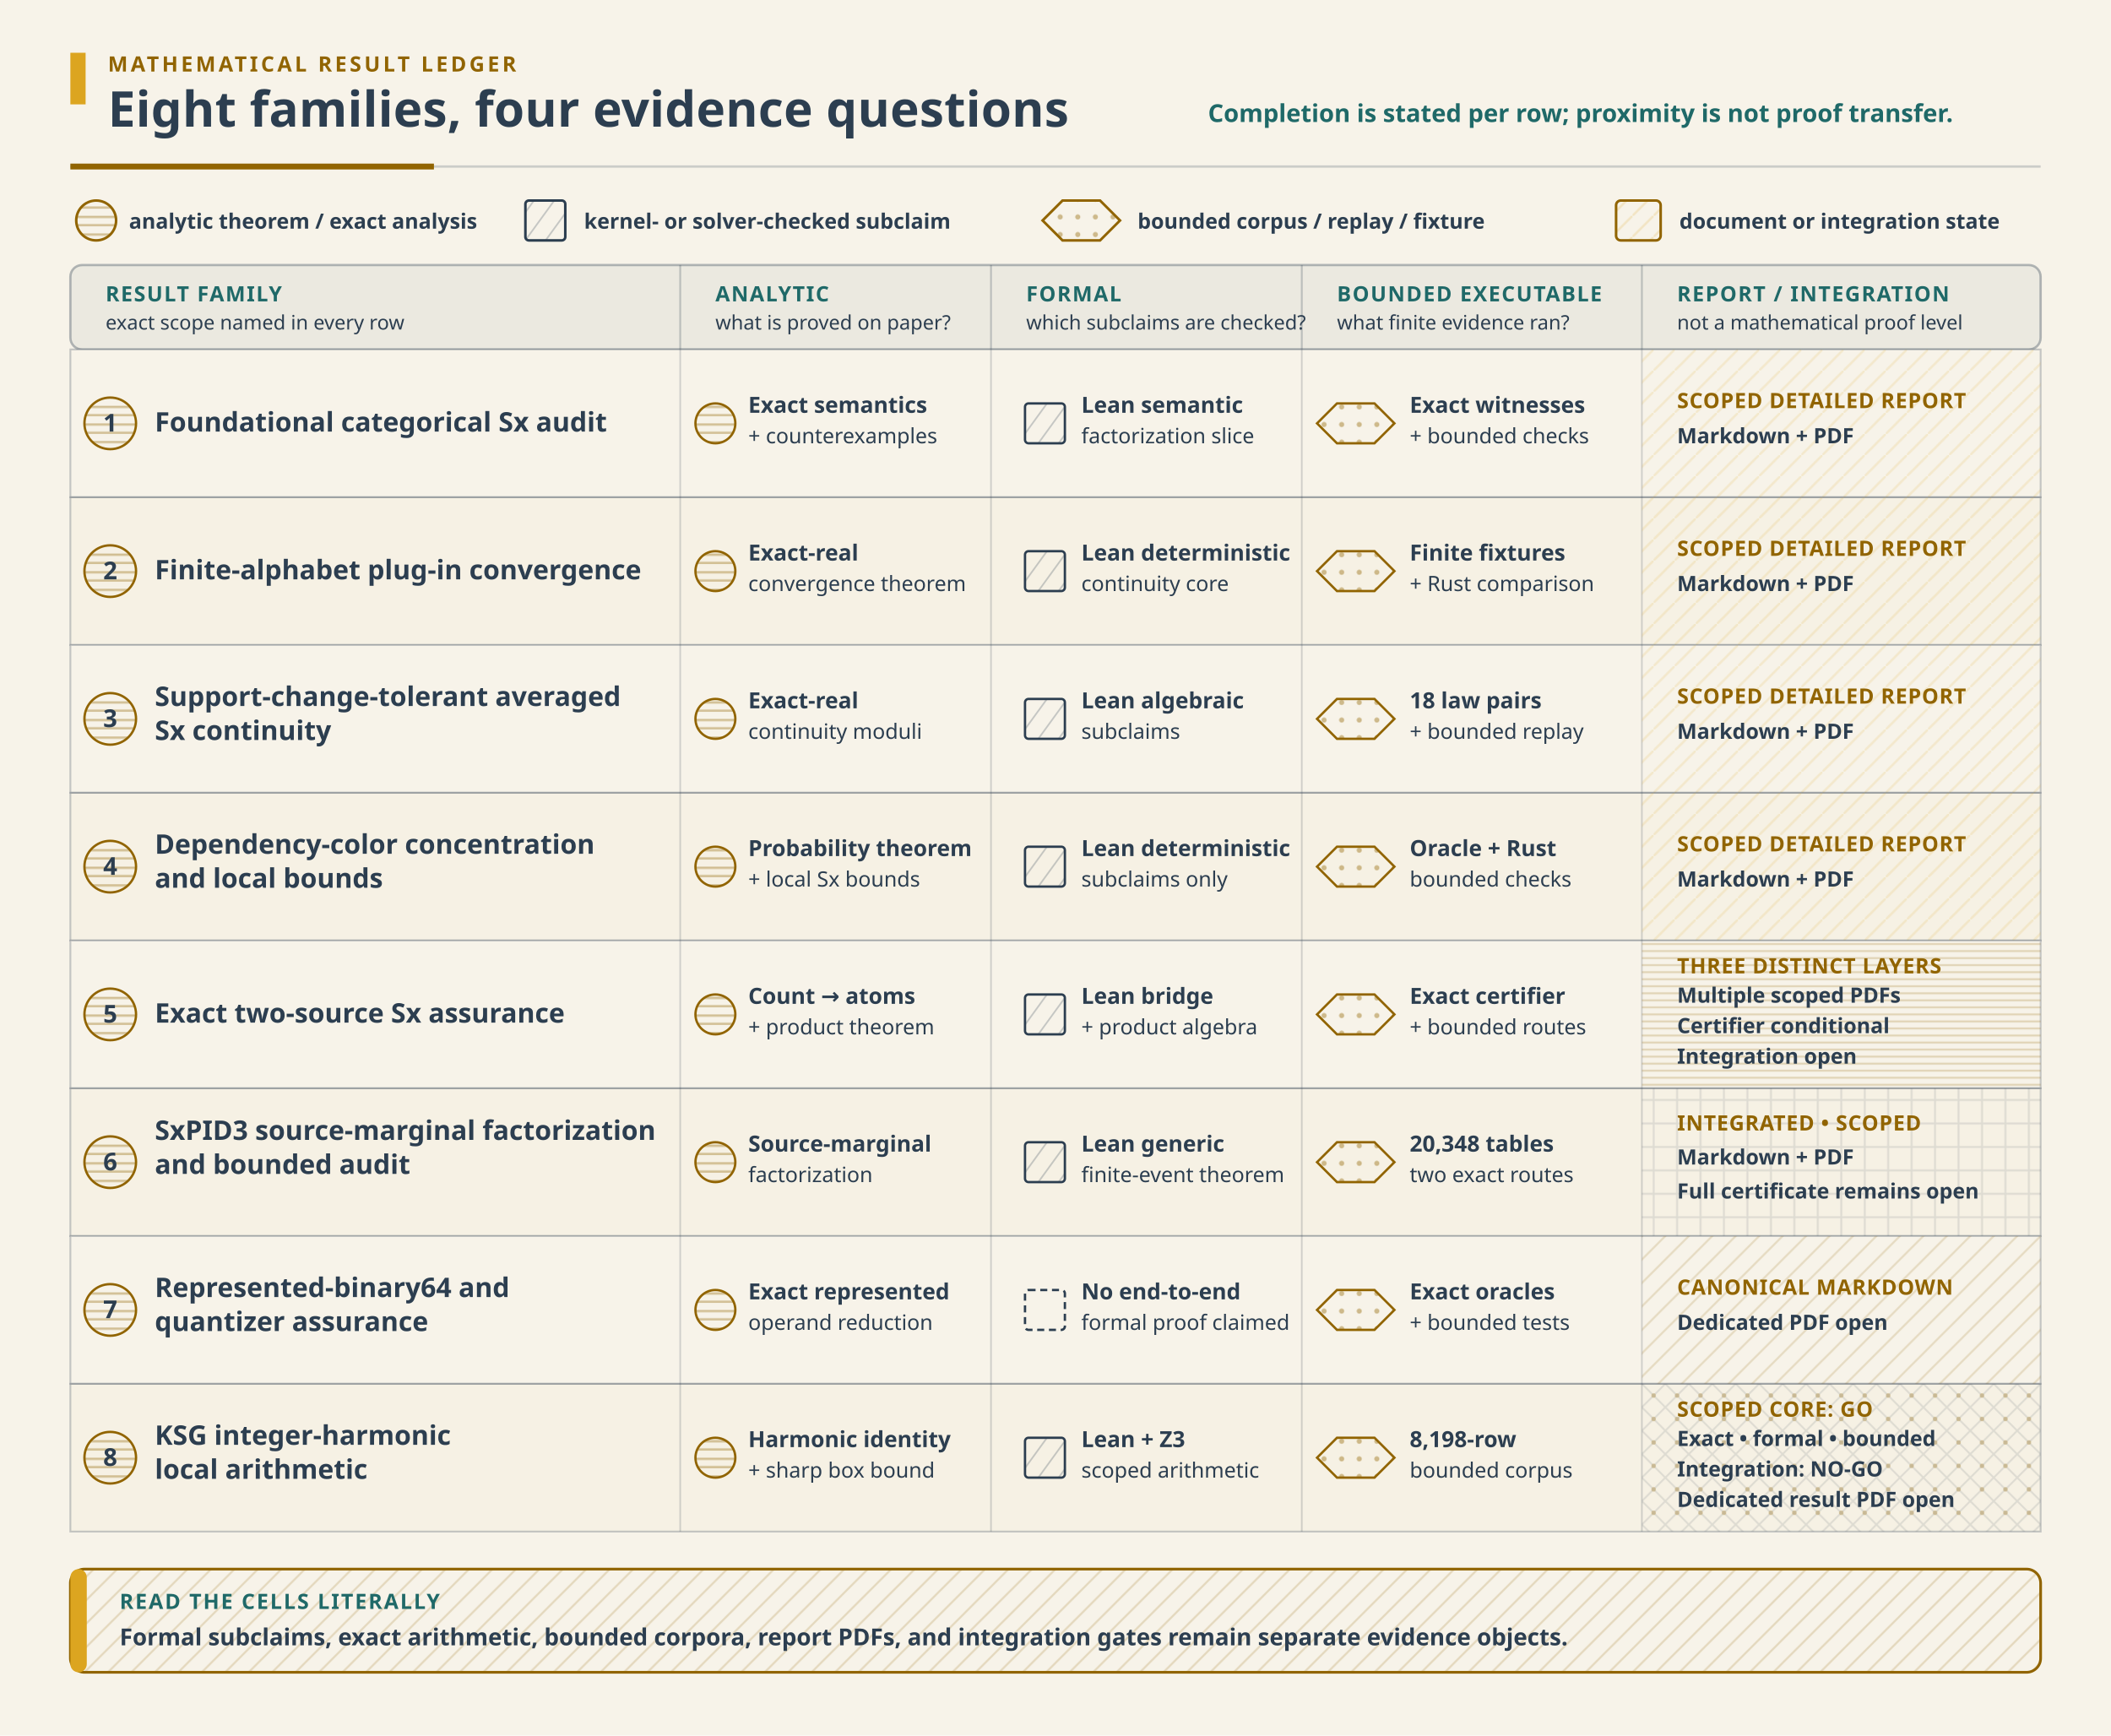
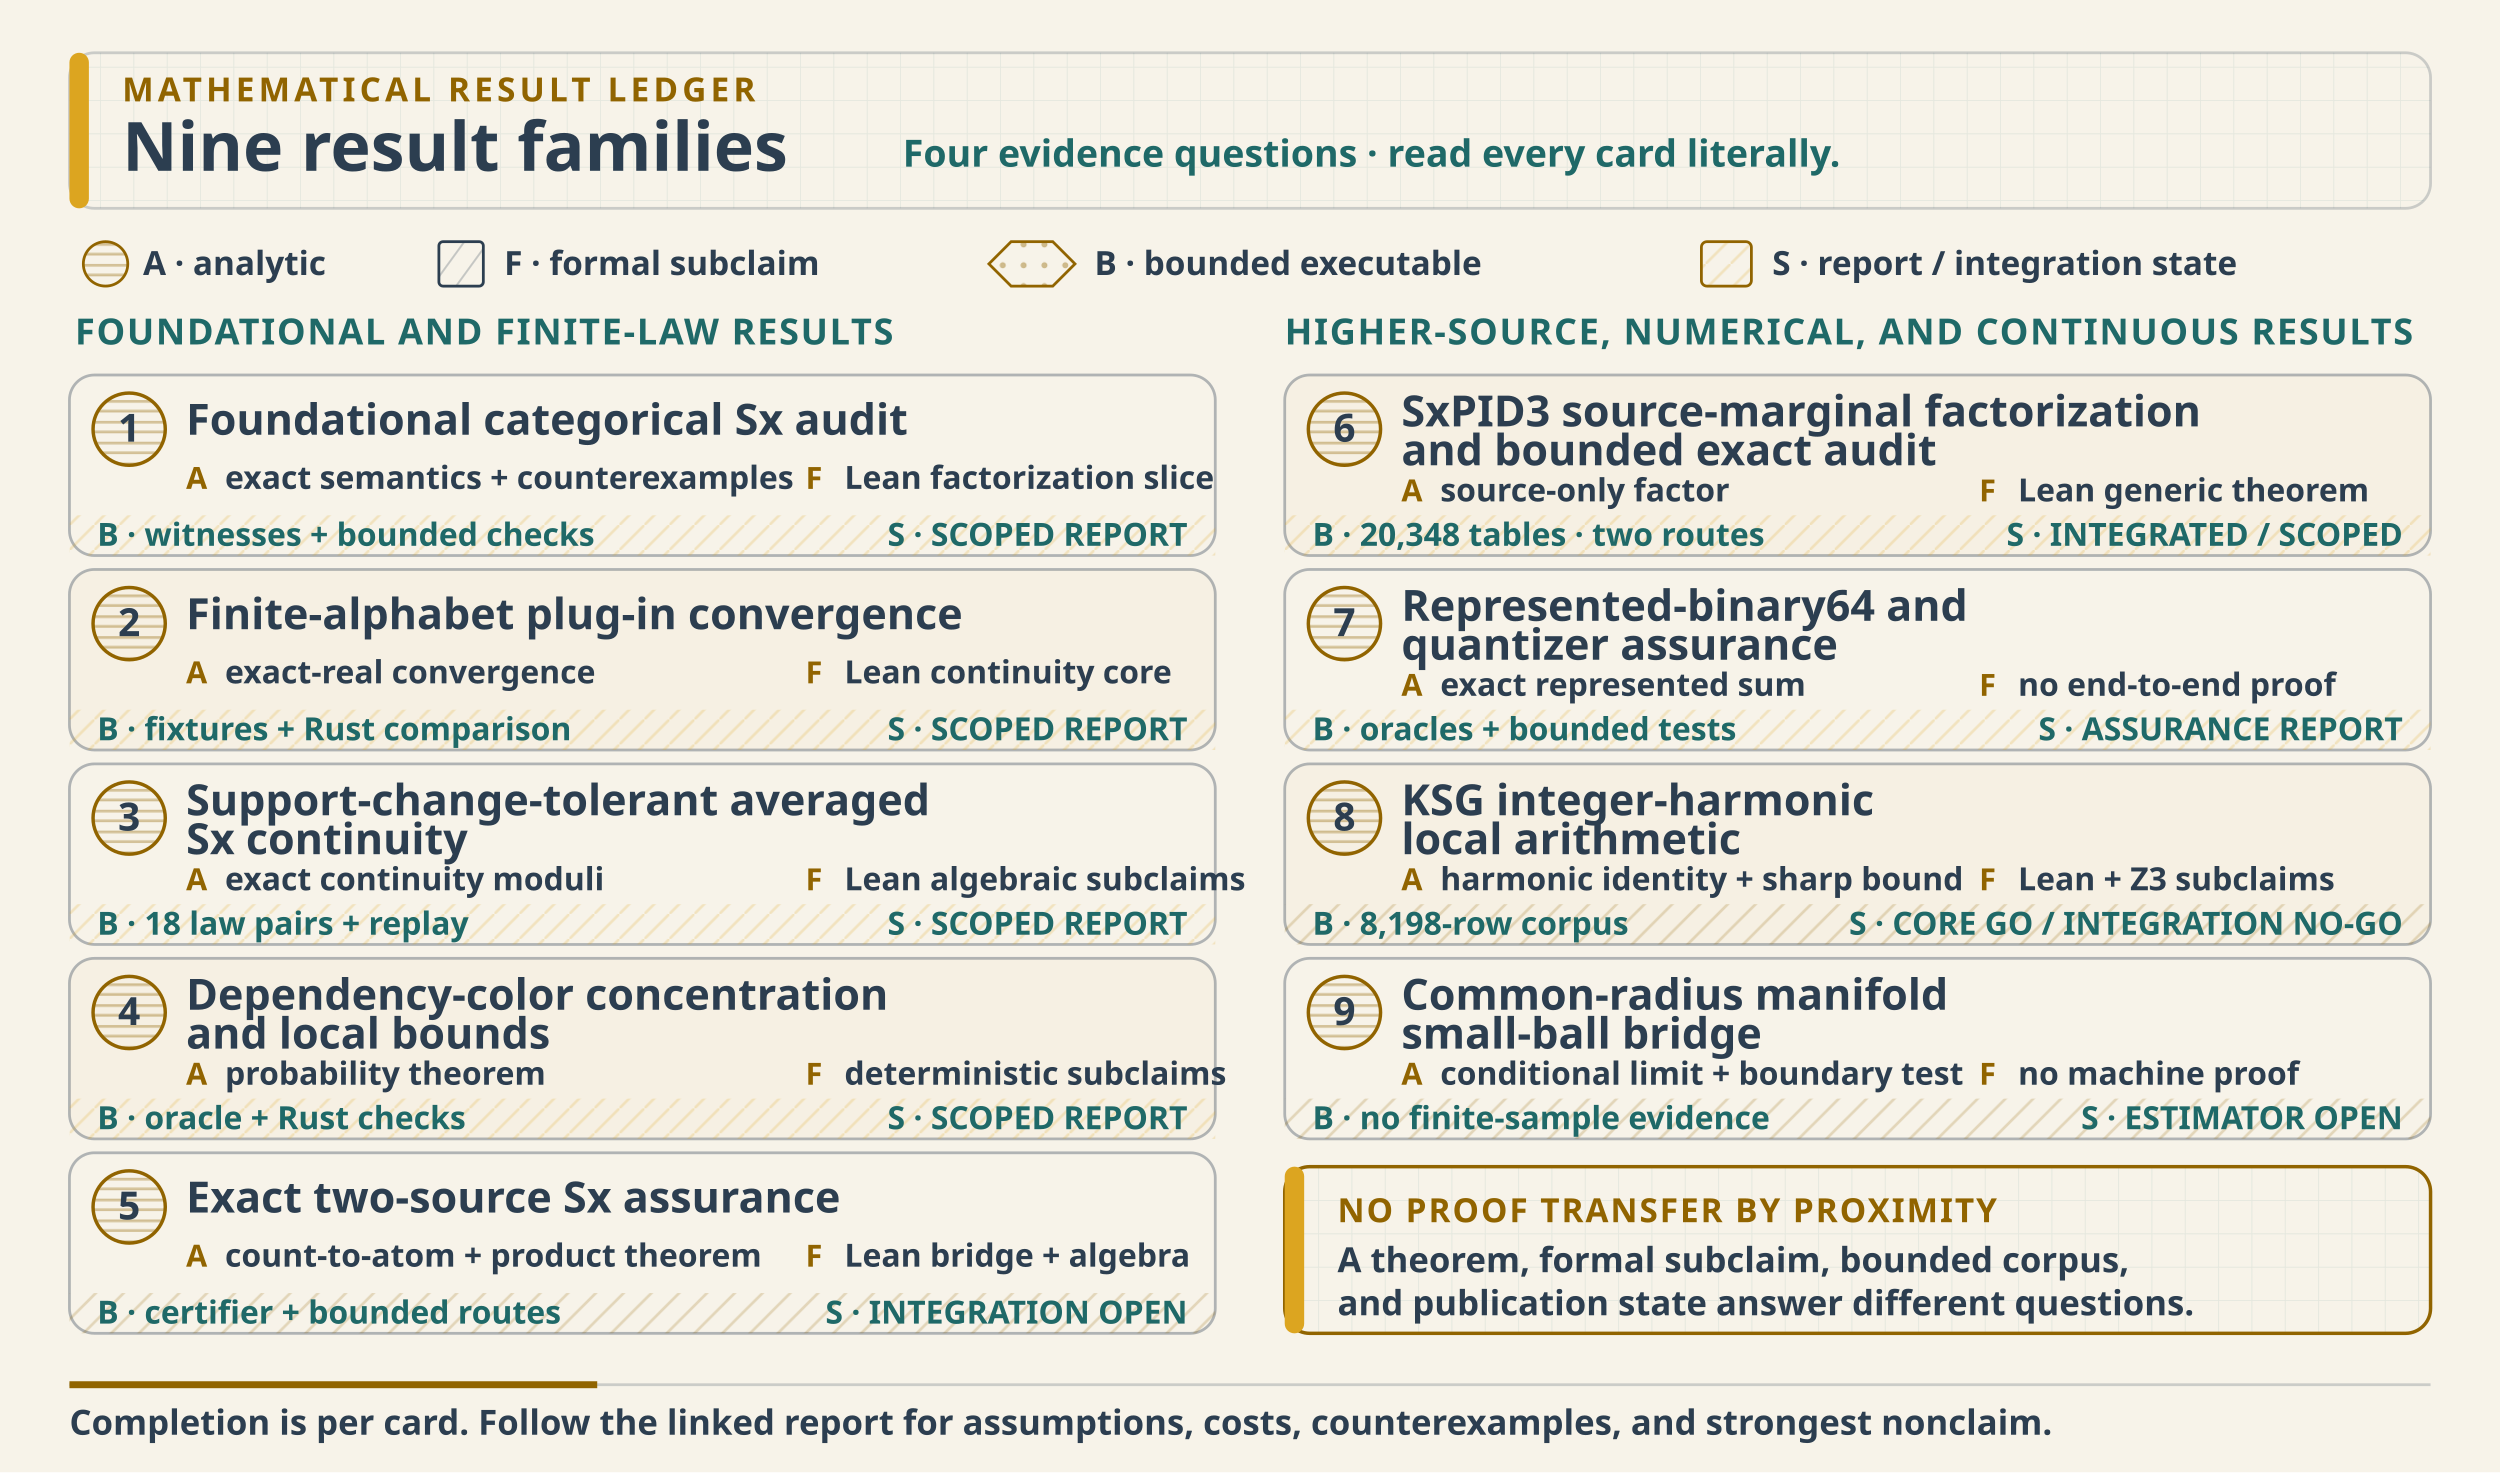
- <svg xmlns="http://www.w3.org/2000/svg" xml:lang="en" width="180mm" height="148mm" viewBox="0 0 1800 1480" role="img" aria-labelledby="result-evidence-title result-evidence-desc">
+ <svg xmlns="http://www.w3.org/2000/svg" xml:lang="en" width="180mm" height="106mm" viewBox="0 0 1800 1060" role="img" aria-labelledby="result-evidence-title result-evidence-desc">
  <defs>
-     <pattern id="analytic-pattern" width="15" height="15" patternUnits="userSpaceOnUse">
-       <path d="M0 4 H15 M0 11 H15" stroke="#916400" stroke-width="2" opacity="0.34" />
+     <pattern id="grid" width="24" height="24" patternUnits="userSpaceOnUse">
+       <path d="M24 0H0V24" fill="none" stroke="#1F6968" stroke-width="1.2" opacity=".09" />
    </pattern>
-     <pattern id="formal-pattern" width="14" height="14" patternUnits="userSpaceOnUse" patternTransform="rotate(36)">
-       <path d="M0 0 V14" stroke="#2C3E50" stroke-width="3" opacity="0.23" />
+     <pattern id="analytic" width="15" height="15" patternUnits="userSpaceOnUse">
+       <path d="M0 4H15M0 11H15" stroke="#916400" stroke-width="2" opacity=".34" />
    </pattern>
-     <pattern id="bounded-pattern" width="15" height="15" patternUnits="userSpaceOnUse">
-       <circle cx="4" cy="4" r="2.2" fill="#916400" opacity="0.40" />
+     <pattern id="formal" width="14" height="14" patternUnits="userSpaceOnUse" patternTransform="rotate(36)">
+       <path d="M0 0V14" stroke="#2C3E50" stroke-width="3" opacity=".23" />
    </pattern>
-     <pattern id="report-pattern" width="18" height="18" patternUnits="userSpaceOnUse">
-       <path d="M0 18 L18 0" stroke="#DCA520" stroke-width="2" opacity="0.18" />
+     <pattern id="bounded" width="15" height="15" patternUnits="userSpaceOnUse">
+       <circle cx="4" cy="4" r="2.2" fill="#916400" opacity=".4" />
    </pattern>
-     <pattern id="layer-pattern" width="18" height="18" patternUnits="userSpaceOnUse">
-       <path d="M0 3 H18 M0 9 H18 M0 15 H18" stroke="#916400" stroke-width="1.8" opacity="0.24" />
+     <pattern id="report" width="18" height="18" patternUnits="userSpaceOnUse">
+       <path d="M0 18L18 0" stroke="#DCA520" stroke-width="2" opacity=".2" />
    </pattern>
-     <pattern id="integrated-pattern" width="20" height="20" patternUnits="userSpaceOnUse">
-       <path d="M0 10 H20 M10 0 V20" stroke="#2C3E50" stroke-width="1.6" opacity="0.15" />
-     </pattern>
-     <pattern id="open-pattern" width="20" height="20" patternUnits="userSpaceOnUse">
-       <path d="M-5 5 L5 -5 M0 20 L20 0 M15 25 L25 15" stroke="#916400" stroke-width="1.8" opacity="0.18" />
-     </pattern>
-     <pattern id="split-pattern" width="20" height="20" patternUnits="userSpaceOnUse">
-       <path d="M0 0 L20 20 M20 0 L0 20" stroke="#2C3E50" stroke-width="1.6" opacity="0.13" />
-       <circle cx="10" cy="10" r="2" fill="#916400" opacity="0.32" />
+     <pattern id="open" width="20" height="20" patternUnits="userSpaceOnUse">
+       <path d="M-5 5L5-5M0 20L20 0M15 25L25 15" stroke="#916400" stroke-width="2" opacity=".2" />
    </pattern>
    <style>
      .sans { font-family: "Source Sans Pro"; }
-       .title { font-size: 42px; font-weight: 700; fill: #2C3E50; letter-spacing: .2px; }
-       .kicker { font-size: 18px; font-weight: 700; fill: #916400; letter-spacing: 2.5px; }
-       .subtitle { font-size: 21px; font-weight: 600; fill: #1F6968; }
-       .column { font-size: 18px; font-weight: 700; fill: #1F6968; letter-spacing: 1.1px; }
-       .column-small { font-size: 17px; font-weight: 400; fill: #2C3E50; }
-       .family-number { font-size: 21px; font-weight: 700; fill: #2C3E50; text-anchor: middle; }
-       .family { font-size: 23px; font-weight: 700; fill: #2C3E50; }
-       .evidence { font-size: 19px; font-weight: 600; fill: #2C3E50; }
-       .evidence-small { font-size: 18px; font-weight: 400; fill: #2C3E50; }
-       .status { font-size: 18px; font-weight: 700; fill: #916400; letter-spacing: .55px; }
-       .status-body { font-size: 18px; font-weight: 600; fill: #2C3E50; }
-       .legend { font-size: 18px; font-weight: 600; fill: #2C3E50; }
-       .footer-label { font-size: 18px; font-weight: 700; fill: #1F6968; letter-spacing: 1.4px; }
-       .footer { font-size: 20px; font-weight: 600; fill: #2C3E50; }
-       .dash { font-size: 29px; font-weight: 400; fill: #2C3E50; opacity: .48; text-anchor: middle; }
+       .title { font-size: 49px; font-weight: 700; fill: #2C3E50; }
+       .kicker { font-size: 24px; font-weight: 700; fill: #916400; letter-spacing: 3px; }
+       .subtitle { font-size: 27px; font-weight: 600; fill: #1F6968; }
+       .legend { font-size: 24px; font-weight: 600; fill: #2C3E50; }
+       .column { font-size: 26px; font-weight: 700; fill: #1F6968; letter-spacing: 1.2px; }
+       .number { font-size: 28px; font-weight: 700; fill: #2C3E50; text-anchor: middle; }
+       .family { font-size: 31px; font-weight: 700; fill: #2C3E50; }
+       .tag { font-size: 22px; font-weight: 700; fill: #916400; letter-spacing: .8px; }
+       .evidence { font-size: 23px; font-weight: 600; fill: #2C3E50; }
+       .status { font-size: 23px; font-weight: 700; fill: #1F6968; }
+       .boundary-title { font-size: 24px; font-weight: 700; fill: #916400; letter-spacing: 1.4px; }
+       .boundary { font-size: 25px; font-weight: 600; fill: #2C3E50; }
    </style>
  </defs>
-   <rect width="1800" height="1480" fill="#F7F3E9" />
+   <rect width="1800" height="1060" fill="#F7F3E9" />
  <g class="sans">
-     <rect x="60" y="45" width="13" height="44" fill="#DCA520" />
-     <text x="92" y="61" class="kicker">MATHEMATICAL RESULT LEDGER</text>
-     <text x="92" y="108" class="title">Eight families, four evidence questions</text>
-     <text x="1030" y="104" class="subtitle">Completion is stated per row; proximity is not proof transfer.</text>
-     <path d="M60 142 H1740" fill="none" stroke="#2C3E50" stroke-width="2" opacity="0.22" />
-     <path d="M60 142 H370" fill="none" stroke="#916400" stroke-width="5" />
-     <g transform="translate(60 166)">
-       <circle cx="22" cy="22" r="17" fill="url(#analytic-pattern)" stroke="#916400" stroke-width="2.2" />
-       <text x="50" y="29" class="legend">analytic theorem / exact analysis</text>
-       <rect x="388" y="5" width="34" height="34" rx="3" fill="url(#formal-pattern)" stroke="#2C3E50" stroke-width="2.2" />
-       <text x="438" y="29" class="legend">kernel- or solver-checked subclaim</text>
-       <path d="M846 5 H878 L895 22 L878 39 H846 L829 22 Z" fill="url(#bounded-pattern)" stroke="#916400" stroke-width="2.2" />
-       <text x="910" y="29" class="legend">bounded corpus / replay / fixture</text>
-       <rect x="1318" y="5" width="38" height="34" rx="4" fill="url(#report-pattern)" stroke="#916400" stroke-width="2.2" />
-       <text x="1372" y="29" class="legend">document or integration state</text>
+     <rect x="50" y="38" width="1700" height="112" rx="18" fill="url(#grid)" stroke="#2C3E50" stroke-width="2" stroke-opacity=".22" />
+     <rect x="50" y="38" width="14" height="112" rx="7" fill="#DCA520" />
+     <text x="88" y="73" class="kicker">MATHEMATICAL RESULT LEDGER</text>
+     <text x="88" y="123" class="title">Nine result families</text>
+     <text x="650" y="120" class="subtitle">Four evidence questions · read every card literally.</text>
+     <g transform="translate(58 172)">
+       <circle cx="18" cy="18" r="16" fill="url(#analytic)" stroke="#916400" stroke-width="2" />
+       <text x="45" y="26" class="legend">A · analytic</text>
+       <rect x="258" y="2" width="32" height="32" rx="3" fill="url(#formal)" stroke="#2C3E50" stroke-width="2" />
+       <text x="305" y="26" class="legend">F · formal subclaim</text>
+       <path d="M670 2H700L716 18L700 34H670L654 18Z" fill="url(#bounded)" stroke="#916400" stroke-width="2" />
+       <text x="730" y="26" class="legend">B · bounded executable</text>
+       <rect x="1167" y="2" width="36" height="32" rx="4" fill="url(#report)" stroke="#916400" stroke-width="2" />
+       <text x="1218" y="26" class="legend">S · report / integration state</text>
    </g>
-     <g transform="translate(60 226)">
-       <rect width="1680" height="72" rx="10" fill="#2C3E50" fill-opacity="0.055" stroke="#2C3E50" stroke-width="2" stroke-opacity="0.34" />
-       <path d="M520 0 V72 M785 0 V72 M1050 0 V72 M1340 0 V72" stroke="#2C3E50" stroke-width="1.6" opacity="0.25" />
-       <text x="30" y="31" class="column">RESULT FAMILY</text>
-       <text x="30" y="55" class="column-small">exact scope named in every row</text>
-       <text x="550" y="31" class="column">ANALYTIC</text>
-       <text x="550" y="55" class="column-small">what is proved on paper?</text>
-       <text x="815" y="31" class="column">FORMAL</text>
-       <text x="815" y="55" class="column-small">which subclaims are checked?</text>
-       <text x="1080" y="31" class="column">BOUNDED EXECUTABLE</text>
-       <text x="1080" y="55" class="column-small">what finite evidence ran?</text>
-       <text x="1370" y="31" class="column">REPORT / INTEGRATION</text>
-       <text x="1370" y="55" class="column-small">not a mathematical proof level</text>
+     <text x="54" y="248" class="column">FOUNDATIONAL AND FINITE-LAW RESULTS</text>
+     <text x="925" y="248" class="column">HIGHER-SOURCE, NUMERICAL, AND CONTINUOUS RESULTS</text>
+     <g transform="translate(50 270)">
+       <rect width="825" height="130" rx="18" fill="#F7F3E9" stroke="#2C3E50" stroke-width="2" stroke-opacity=".35" />
+       <circle cx="43" cy="39" r="26" fill="url(#analytic)" stroke="#916400" stroke-width="2.5" />
+       <text x="43" y="48" class="number">1</text>
+       <text x="84" y="43" class="family">Foundational categorical Sx audit</text>
+       <text x="84" y="82" class="tag">A</text>
+       <text x="112" y="82" class="evidence">exact semantics + counterexamples</text>
+       <text x="530" y="82" class="tag">F</text>
+       <text x="558" y="82" class="evidence">Lean factorization slice</text>
+       <rect y="101" width="825" height="29" fill="url(#report)" />
+       <text x="20" y="123" class="status">B · witnesses + bounded checks</text>
+       <text x="805" y="123" class="status" text-anchor="end">S · SCOPED REPORT</text>
    </g>
-     <g transform="translate(60 298)">
-       <rect width="1680" height="126" fill="#F7F3E9" stroke="#2C3E50" stroke-width="1.6" stroke-opacity="0.25" />
-       <path d="M520 0 V126 M785 0 V126 M1050 0 V126 M1340 0 V126" stroke="#2C3E50" stroke-width="1.4" opacity="0.20" />
-       <circle cx="34" cy="63" r="22" fill="url(#analytic-pattern)" stroke="#916400" stroke-width="2" />
-       <text x="34" y="70" class="family-number">1</text>
-       <text x="72" y="70" class="family">Foundational categorical Sx audit</text>
-       <circle cx="550" cy="63" r="17" fill="url(#analytic-pattern)" stroke="#916400" stroke-width="2" />
-       <text x="578" y="54" class="evidence">Exact semantics</text>
-       <text x="578" y="80" class="evidence-small">+ counterexamples</text>
-       <rect x="814" y="46" width="34" height="34" rx="3" fill="url(#formal-pattern)" stroke="#2C3E50" stroke-width="2" />
-       <text x="862" y="54" class="evidence">Lean semantic</text>
-       <text x="862" y="80" class="evidence-small">factorization slice</text>
-       <path d="M1080 46 H1112 L1129 63 L1112 80 H1080 L1063 63 Z" fill="url(#bounded-pattern)" stroke="#916400" stroke-width="2" />
-       <text x="1142" y="54" class="evidence">Exact witnesses</text>
-       <text x="1142" y="80" class="evidence-small">+ bounded checks</text>
-       <rect x="1340" width="340" height="126" fill="url(#report-pattern)" opacity="0.78" />
-       <text x="1370" y="50" class="status">SCOPED DETAILED REPORT</text>
-       <text x="1370" y="80" class="status-body">Markdown + PDF</text>
+     <g transform="translate(50 410)">
+       <rect width="825" height="130" rx="18" fill="#DCA520" fill-opacity=".035" stroke="#2C3E50" stroke-width="2" stroke-opacity=".35" />
+       <circle cx="43" cy="39" r="26" fill="url(#analytic)" stroke="#916400" stroke-width="2.5" />
+       <text x="43" y="48" class="number">2</text>
+       <text x="84" y="43" class="family">Finite-alphabet plug-in convergence</text>
+       <text x="84" y="82" class="tag">A</text>
+       <text x="112" y="82" class="evidence">exact-real convergence</text>
+       <text x="530" y="82" class="tag">F</text>
+       <text x="558" y="82" class="evidence">Lean continuity core</text>
+       <rect y="101" width="825" height="29" fill="url(#report)" />
+       <text x="20" y="123" class="status">B · fixtures + Rust comparison</text>
+       <text x="805" y="123" class="status" text-anchor="end">S · SCOPED REPORT</text>
    </g>
-     <g transform="translate(60 424)">
-       <rect width="1680" height="126" fill="#DCA520" fill-opacity="0.025" stroke="#2C3E50" stroke-width="1.6" stroke-opacity="0.25" />
-       <path d="M520 0 V126 M785 0 V126 M1050 0 V126 M1340 0 V126" stroke="#2C3E50" stroke-width="1.4" opacity="0.20" />
-       <circle cx="34" cy="63" r="22" fill="url(#analytic-pattern)" stroke="#916400" stroke-width="2" />
-       <text x="34" y="70" class="family-number">2</text>
-       <text x="72" y="70" class="family">Finite-alphabet plug-in convergence</text>
-       <circle cx="550" cy="63" r="17" fill="url(#analytic-pattern)" stroke="#916400" stroke-width="2" />
-       <text x="578" y="54" class="evidence">Exact-real</text>
-       <text x="578" y="80" class="evidence-small">convergence theorem</text>
-       <rect x="814" y="46" width="34" height="34" rx="3" fill="url(#formal-pattern)" stroke="#2C3E50" stroke-width="2" />
-       <text x="862" y="54" class="evidence">Lean deterministic</text>
-       <text x="862" y="80" class="evidence-small">continuity core</text>
-       <path d="M1080 46 H1112 L1129 63 L1112 80 H1080 L1063 63 Z" fill="url(#bounded-pattern)" stroke="#916400" stroke-width="2" />
-       <text x="1142" y="54" class="evidence">Finite fixtures</text>
-       <text x="1142" y="80" class="evidence-small">+ Rust comparison</text>
-       <rect x="1340" width="340" height="126" fill="url(#report-pattern)" opacity="0.78" />
-       <text x="1370" y="50" class="status">SCOPED DETAILED REPORT</text>
-       <text x="1370" y="80" class="status-body">Markdown + PDF</text>
+     <g transform="translate(50 550)">
+       <rect width="825" height="130" rx="18" fill="#F7F3E9" stroke="#2C3E50" stroke-width="2" stroke-opacity=".35" />
+       <circle cx="43" cy="39" r="26" fill="url(#analytic)" stroke="#916400" stroke-width="2.5" />
+       <text x="43" y="48" class="number">3</text>
+       <text x="84" y="37" class="family">Support-change-tolerant averaged</text>
+       <text x="84" y="65" class="family">Sx continuity</text>
+       <text x="84" y="91" class="tag">A</text>
+       <text x="112" y="91" class="evidence">exact continuity moduli</text>
+       <text x="530" y="91" class="tag">F</text>
+       <text x="558" y="91" class="evidence">Lean algebraic subclaims</text>
+       <rect y="101" width="825" height="29" fill="url(#report)" />
+       <text x="20" y="123" class="status">B · 18 law pairs + replay</text>
+       <text x="805" y="123" class="status" text-anchor="end">S · SCOPED REPORT</text>
    </g>
-     <g transform="translate(60 550)">
-       <rect width="1680" height="126" fill="#F7F3E9" stroke="#2C3E50" stroke-width="1.6" stroke-opacity="0.25" />
-       <path d="M520 0 V126 M785 0 V126 M1050 0 V126 M1340 0 V126" stroke="#2C3E50" stroke-width="1.4" opacity="0.20" />
-       <circle cx="34" cy="63" r="22" fill="url(#analytic-pattern)" stroke="#916400" stroke-width="2" />
-       <text x="34" y="70" class="family-number">3</text>
-       <text x="72" y="52" class="family">Support-change-tolerant averaged</text>
-       <text x="72" y="81" class="family">Sx continuity</text>
-       <circle cx="550" cy="63" r="17" fill="url(#analytic-pattern)" stroke="#916400" stroke-width="2" />
-       <text x="578" y="54" class="evidence">Exact-real</text>
-       <text x="578" y="80" class="evidence-small">continuity moduli</text>
-       <rect x="814" y="46" width="34" height="34" rx="3" fill="url(#formal-pattern)" stroke="#2C3E50" stroke-width="2" />
-       <text x="862" y="54" class="evidence">Lean algebraic</text>
-       <text x="862" y="80" class="evidence-small">subclaims</text>
-       <path d="M1080 46 H1112 L1129 63 L1112 80 H1080 L1063 63 Z" fill="url(#bounded-pattern)" stroke="#916400" stroke-width="2" />
-       <text x="1142" y="54" class="evidence">18 law pairs</text>
-       <text x="1142" y="80" class="evidence-small">+ bounded replay</text>
-       <rect x="1340" width="340" height="126" fill="url(#report-pattern)" opacity="0.78" />
-       <text x="1370" y="50" class="status">SCOPED DETAILED REPORT</text>
-       <text x="1370" y="80" class="status-body">Markdown + PDF</text>
+     <g transform="translate(50 690)">
+       <rect width="825" height="130" rx="18" fill="#DCA520" fill-opacity=".035" stroke="#2C3E50" stroke-width="2" stroke-opacity=".35" />
+       <circle cx="43" cy="39" r="26" fill="url(#analytic)" stroke="#916400" stroke-width="2.5" />
+       <text x="43" y="48" class="number">4</text>
+       <text x="84" y="37" class="family">Dependency-color concentration</text>
+       <text x="84" y="65" class="family">and local bounds</text>
+       <text x="84" y="91" class="tag">A</text>
+       <text x="112" y="91" class="evidence">probability theorem</text>
+       <text x="530" y="91" class="tag">F</text>
+       <text x="558" y="91" class="evidence">deterministic subclaims</text>
+       <rect y="101" width="825" height="29" fill="url(#report)" />
+       <text x="20" y="123" class="status">B · oracle + Rust checks</text>
+       <text x="805" y="123" class="status" text-anchor="end">S · SCOPED REPORT</text>
    </g>
-     <g transform="translate(60 676)">
-       <rect width="1680" height="126" fill="#DCA520" fill-opacity="0.025" stroke="#2C3E50" stroke-width="1.6" stroke-opacity="0.25" />
-       <path d="M520 0 V126 M785 0 V126 M1050 0 V126 M1340 0 V126" stroke="#2C3E50" stroke-width="1.4" opacity="0.20" />
-       <circle cx="34" cy="63" r="22" fill="url(#analytic-pattern)" stroke="#916400" stroke-width="2" />
-       <text x="34" y="70" class="family-number">4</text>
-       <text x="72" y="52" class="family">Dependency-color concentration</text>
-       <text x="72" y="81" class="family">and local bounds</text>
-       <circle cx="550" cy="63" r="17" fill="url(#analytic-pattern)" stroke="#916400" stroke-width="2" />
-       <text x="578" y="54" class="evidence">Probability theorem</text>
-       <text x="578" y="80" class="evidence-small">+ local Sx bounds</text>
-       <rect x="814" y="46" width="34" height="34" rx="3" fill="url(#formal-pattern)" stroke="#2C3E50" stroke-width="2" />
-       <text x="862" y="54" class="evidence">Lean deterministic</text>
-       <text x="862" y="80" class="evidence-small">subclaims only</text>
-       <path d="M1080 46 H1112 L1129 63 L1112 80 H1080 L1063 63 Z" fill="url(#bounded-pattern)" stroke="#916400" stroke-width="2" />
-       <text x="1142" y="54" class="evidence">Oracle + Rust</text>
-       <text x="1142" y="80" class="evidence-small">bounded checks</text>
-       <rect x="1340" width="340" height="126" fill="url(#report-pattern)" opacity="0.78" />
-       <text x="1370" y="50" class="status">SCOPED DETAILED REPORT</text>
-       <text x="1370" y="80" class="status-body">Markdown + PDF</text>
+     <g transform="translate(50 830)">
+       <rect width="825" height="130" rx="18" fill="#F7F3E9" stroke="#2C3E50" stroke-width="2" stroke-opacity=".35" />
+       <circle cx="43" cy="39" r="26" fill="url(#analytic)" stroke="#916400" stroke-width="2.5" />
+       <text x="43" y="48" class="number">5</text>
+       <text x="84" y="43" class="family">Exact two-source Sx assurance</text>
+       <text x="84" y="82" class="tag">A</text>
+       <text x="112" y="82" class="evidence">count-to-atom + product theorem</text>
+       <text x="530" y="82" class="tag">F</text>
+       <text x="558" y="82" class="evidence">Lean bridge + algebra</text>
+       <rect y="101" width="825" height="29" fill="url(#open)" />
+       <text x="20" y="123" class="status">B · certifier + bounded routes</text>
+       <text x="805" y="123" class="status" text-anchor="end">S · INTEGRATION OPEN</text>
    </g>
-     <g transform="translate(60 802)">
-       <rect width="1680" height="126" fill="#F7F3E9" stroke="#2C3E50" stroke-width="1.6" stroke-opacity="0.25" />
-       <path d="M520 0 V126 M785 0 V126 M1050 0 V126 M1340 0 V126" stroke="#2C3E50" stroke-width="1.4" opacity="0.20" />
-       <circle cx="34" cy="63" r="22" fill="url(#analytic-pattern)" stroke="#916400" stroke-width="2" />
-       <text x="34" y="70" class="family-number">5</text>
-       <text x="72" y="70" class="family">Exact two-source Sx assurance</text>
-       <circle cx="550" cy="63" r="17" fill="url(#analytic-pattern)" stroke="#916400" stroke-width="2" />
-       <text x="578" y="54" class="evidence">Count → atoms</text>
-       <text x="578" y="80" class="evidence-small">+ product theorem</text>
-       <rect x="814" y="46" width="34" height="34" rx="3" fill="url(#formal-pattern)" stroke="#2C3E50" stroke-width="2" />
-       <text x="862" y="54" class="evidence">Lean bridge</text>
-       <text x="862" y="80" class="evidence-small">+ product algebra</text>
-       <path d="M1080 46 H1112 L1129 63 L1112 80 H1080 L1063 63 Z" fill="url(#bounded-pattern)" stroke="#916400" stroke-width="2" />
-       <text x="1142" y="54" class="evidence">Exact certifier</text>
-       <text x="1142" y="80" class="evidence-small">+ bounded routes</text>
-       <rect x="1340" width="340" height="126" fill="url(#layer-pattern)" opacity="0.84" />
-       <text x="1370" y="28" class="status">THREE DISTINCT LAYERS</text>
-       <text x="1370" y="53" class="status-body">Multiple scoped PDFs</text>
-       <text x="1370" y="79" class="status-body">Certifier conditional</text>
-       <text x="1370" y="105" class="status-body">Integration open</text>
+     <g transform="translate(925 270)">
+       <rect width="825" height="130" rx="18" fill="#DCA520" fill-opacity=".035" stroke="#2C3E50" stroke-width="2" stroke-opacity=".35" />
+       <circle cx="43" cy="39" r="26" fill="url(#analytic)" stroke="#916400" stroke-width="2.5" />
+       <text x="43" y="48" class="number">6</text>
+       <text x="84" y="37" class="family">SxPID3 source-marginal factorization</text>
+       <text x="84" y="65" class="family">and bounded exact audit</text>
+       <text x="84" y="91" class="tag">A</text>
+       <text x="112" y="91" class="evidence">source-only factor</text>
+       <text x="500" y="91" class="tag">F</text>
+       <text x="528" y="91" class="evidence">Lean generic theorem</text>
+       <rect y="101" width="825" height="29" fill="url(#report)" />
+       <text x="20" y="123" class="status">B · 20,348 tables · two routes</text>
+       <text x="805" y="123" class="status" text-anchor="end">S · INTEGRATED / SCOPED</text>
    </g>
-     <g transform="translate(60 928)">
-       <rect width="1680" height="126" fill="#DCA520" fill-opacity="0.025" stroke="#2C3E50" stroke-width="1.6" stroke-opacity="0.25" />
-       <path d="M520 0 V126 M785 0 V126 M1050 0 V126 M1340 0 V126" stroke="#2C3E50" stroke-width="1.4" opacity="0.20" />
-       <circle cx="34" cy="63" r="22" fill="url(#analytic-pattern)" stroke="#916400" stroke-width="2" />
-       <text x="34" y="70" class="family-number">6</text>
-       <text x="72" y="44" class="family">SxPID3 source-marginal factorization</text>
-       <text x="72" y="73" class="family">and bounded audit</text>
-       <circle cx="550" cy="63" r="17" fill="url(#analytic-pattern)" stroke="#916400" stroke-width="2" />
-       <text x="578" y="54" class="evidence">Source-marginal</text>
-       <text x="578" y="80" class="evidence-small">factorization</text>
-       <rect x="814" y="46" width="34" height="34" rx="3" fill="url(#formal-pattern)" stroke="#2C3E50" stroke-width="2" />
-       <text x="862" y="54" class="evidence">Lean generic</text>
-       <text x="862" y="80" class="evidence-small">finite-event theorem</text>
-       <path d="M1080 46 H1112 L1129 63 L1112 80 H1080 L1063 63 Z" fill="url(#bounded-pattern)" stroke="#916400" stroke-width="2" />
-       <text x="1142" y="54" class="evidence">20,348 tables</text>
-       <text x="1142" y="80" class="evidence-small">two exact routes</text>
-       <rect x="1340" width="340" height="126" fill="url(#integrated-pattern)" opacity="0.82" />
-       <text x="1370" y="36" class="status">INTEGRATED • SCOPED</text>
-       <text x="1370" y="65" class="status-body">Markdown + PDF</text>
-       <text x="1370" y="94" class="status-body">Full certificate remains open</text>
+     <g transform="translate(925 410)">
+       <rect width="825" height="130" rx="18" fill="#F7F3E9" stroke="#2C3E50" stroke-width="2" stroke-opacity=".35" />
+       <circle cx="43" cy="39" r="26" fill="url(#analytic)" stroke="#916400" stroke-width="2.5" />
+       <text x="43" y="48" class="number">7</text>
+       <text x="84" y="37" class="family">Represented-binary64 and</text>
+       <text x="84" y="65" class="family">quantizer assurance</text>
+       <text x="84" y="91" class="tag">A</text>
+       <text x="112" y="91" class="evidence">exact represented sum</text>
+       <text x="500" y="91" class="tag">F</text>
+       <text x="528" y="91" class="evidence">no end-to-end proof</text>
+       <rect y="101" width="825" height="29" fill="url(#report)" />
+       <text x="20" y="123" class="status">B · oracles + bounded tests</text>
+       <text x="805" y="123" class="status" text-anchor="end">S · ASSURANCE REPORT</text>
    </g>
-     <g transform="translate(60 1054)">
-       <rect width="1680" height="126" fill="#F7F3E9" stroke="#2C3E50" stroke-width="1.6" stroke-opacity="0.25" />
-       <path d="M520 0 V126 M785 0 V126 M1050 0 V126 M1340 0 V126" stroke="#2C3E50" stroke-width="1.4" opacity="0.20" />
-       <circle cx="34" cy="63" r="22" fill="url(#analytic-pattern)" stroke="#916400" stroke-width="2" />
-       <text x="34" y="70" class="family-number">7</text>
-       <text x="72" y="52" class="family">Represented-binary64 and</text>
-       <text x="72" y="81" class="family">quantizer assurance</text>
-       <circle cx="550" cy="63" r="17" fill="url(#analytic-pattern)" stroke="#916400" stroke-width="2" />
-       <text x="578" y="54" class="evidence">Exact represented</text>
-       <text x="578" y="80" class="evidence-small">operand reduction</text>
-       <rect x="814" y="46" width="34" height="34" rx="3" fill="#F7F3E9" stroke="#2C3E50" stroke-width="2" stroke-dasharray="6 4" />
-       <text x="862" y="54" class="evidence">No end-to-end</text>
-       <text x="862" y="80" class="evidence-small">formal proof claimed</text>
-       <path d="M1080 46 H1112 L1129 63 L1112 80 H1080 L1063 63 Z" fill="url(#bounded-pattern)" stroke="#916400" stroke-width="2" />
-       <text x="1142" y="54" class="evidence">Exact oracles</text>
-       <text x="1142" y="80" class="evidence-small">+ bounded tests</text>
-       <rect x="1340" width="340" height="126" fill="url(#open-pattern)" opacity="0.90" />
-       <text x="1370" y="50" class="status">CANONICAL MARKDOWN</text>
-       <text x="1370" y="80" class="status-body">Dedicated PDF open</text>
+     <g transform="translate(925 550)">
+       <rect width="825" height="130" rx="18" fill="#DCA520" fill-opacity=".035" stroke="#2C3E50" stroke-width="2" stroke-opacity=".35" />
+       <circle cx="43" cy="39" r="26" fill="url(#analytic)" stroke="#916400" stroke-width="2.5" />
+       <text x="43" y="48" class="number">8</text>
+       <text x="84" y="37" class="family">KSG integer-harmonic</text>
+       <text x="84" y="65" class="family">local arithmetic</text>
+       <text x="84" y="91" class="tag">A</text>
+       <text x="112" y="91" class="evidence">harmonic identity + sharp bound</text>
+       <text x="500" y="91" class="tag">F</text>
+       <text x="528" y="91" class="evidence">Lean + Z3 subclaims</text>
+       <rect y="101" width="825" height="29" fill="url(#open)" />
+       <text x="20" y="123" class="status">B · 8,198-row corpus</text>
+       <text x="805" y="123" class="status" text-anchor="end">S · CORE GO / INTEGRATION NO-GO</text>
    </g>
-     <g transform="translate(60 1180)">
-       <rect width="1680" height="126" fill="#DCA520" fill-opacity="0.025" stroke="#2C3E50" stroke-width="1.6" stroke-opacity="0.25" />
-       <path d="M520 0 V126 M785 0 V126 M1050 0 V126 M1340 0 V126" stroke="#2C3E50" stroke-width="1.4" opacity="0.20" />
-       <circle cx="34" cy="63" r="22" fill="url(#analytic-pattern)" stroke="#916400" stroke-width="2" />
-       <text x="34" y="70" class="family-number">8</text>
-       <text x="72" y="52" class="family">KSG integer-harmonic</text>
-       <text x="72" y="81" class="family">local arithmetic</text>
-       <circle cx="550" cy="63" r="17" fill="url(#analytic-pattern)" stroke="#916400" stroke-width="2" />
-       <text x="578" y="54" class="evidence">Harmonic identity</text>
-       <text x="578" y="80" class="evidence-small">+ sharp box bound</text>
-       <rect x="814" y="46" width="34" height="34" rx="3" fill="url(#formal-pattern)" stroke="#2C3E50" stroke-width="2" />
-       <text x="862" y="54" class="evidence">Lean + Z3</text>
-       <text x="862" y="80" class="evidence-small">scoped arithmetic</text>
-       <path d="M1080 46 H1112 L1129 63 L1112 80 H1080 L1063 63 Z" fill="url(#bounded-pattern)" stroke="#916400" stroke-width="2" />
-       <text x="1142" y="54" class="evidence">8,198-row</text>
-       <text x="1142" y="80" class="evidence-small">bounded corpus</text>
-       <rect x="1340" width="340" height="126" fill="url(#split-pattern)" opacity="0.90" />
-       <text x="1370" y="28" class="status">SCOPED CORE: GO</text>
-       <text x="1370" y="53" class="status-body">Exact • formal • bounded</text>
-       <text x="1370" y="79" class="status-body">Integration: NO-GO</text>
-       <text x="1370" y="105" class="status-body">Dedicated result PDF open</text>
+     <g transform="translate(925 690)">
+       <rect width="825" height="130" rx="18" fill="#F7F3E9" stroke="#2C3E50" stroke-width="2" stroke-opacity=".35" />
+       <circle cx="43" cy="39" r="26" fill="url(#analytic)" stroke="#916400" stroke-width="2.5" />
+       <text x="43" y="48" class="number">9</text>
+       <text x="84" y="37" class="family">Common-radius manifold</text>
+       <text x="84" y="65" class="family">small-ball bridge</text>
+       <text x="84" y="91" class="tag">A</text>
+       <text x="112" y="91" class="evidence">conditional limit + boundary test</text>
+       <text x="500" y="91" class="tag">F</text>
+       <text x="528" y="91" class="evidence">no machine proof</text>
+       <rect y="101" width="825" height="29" fill="url(#open)" />
+       <text x="20" y="123" class="status">B · no finite-sample evidence</text>
+       <text x="805" y="123" class="status" text-anchor="end">S · ESTIMATOR OPEN</text>
    </g>
-     <g transform="translate(60 1338)">
-       <rect width="1680" height="88" rx="12" fill="url(#open-pattern)" stroke="#916400" stroke-width="2.3" />
-       <rect width="14" height="88" rx="7" fill="#DCA520" />
-       <text x="42" y="34" class="footer-label">READ THE CELLS LITERALLY</text>
-       <text x="42" y="65" class="footer">Formal subclaims, exact arithmetic, bounded corpora, report PDFs, and integration gates remain separate evidence objects.</text>
+     <g transform="translate(925 840)">
+       <rect width="825" height="120" rx="18" fill="url(#grid)" stroke="#916400" stroke-width="2.5" />
+       <rect width="14" height="120" rx="7" fill="#DCA520" />
+       <text x="38" y="40" class="boundary-title">NO PROOF TRANSFER BY PROXIMITY</text>
+       <text x="38" y="76" class="boundary">A theorem, formal subclaim, bounded corpus,</text>
+       <text x="38" y="107" class="boundary">and publication state answer different questions.</text>
    </g>
+     <path d="M50 997H1750" stroke="#2C3E50" stroke-width="2" opacity=".22" />
+     <path d="M50 997H430" stroke="#916400" stroke-width="5" />
+     <text x="50" y="1033" class="boundary">Completion is per card. Follow the linked report for assumptions, costs, counterexamples, and strongest nonclaim.</text>
  </g>
</svg>
